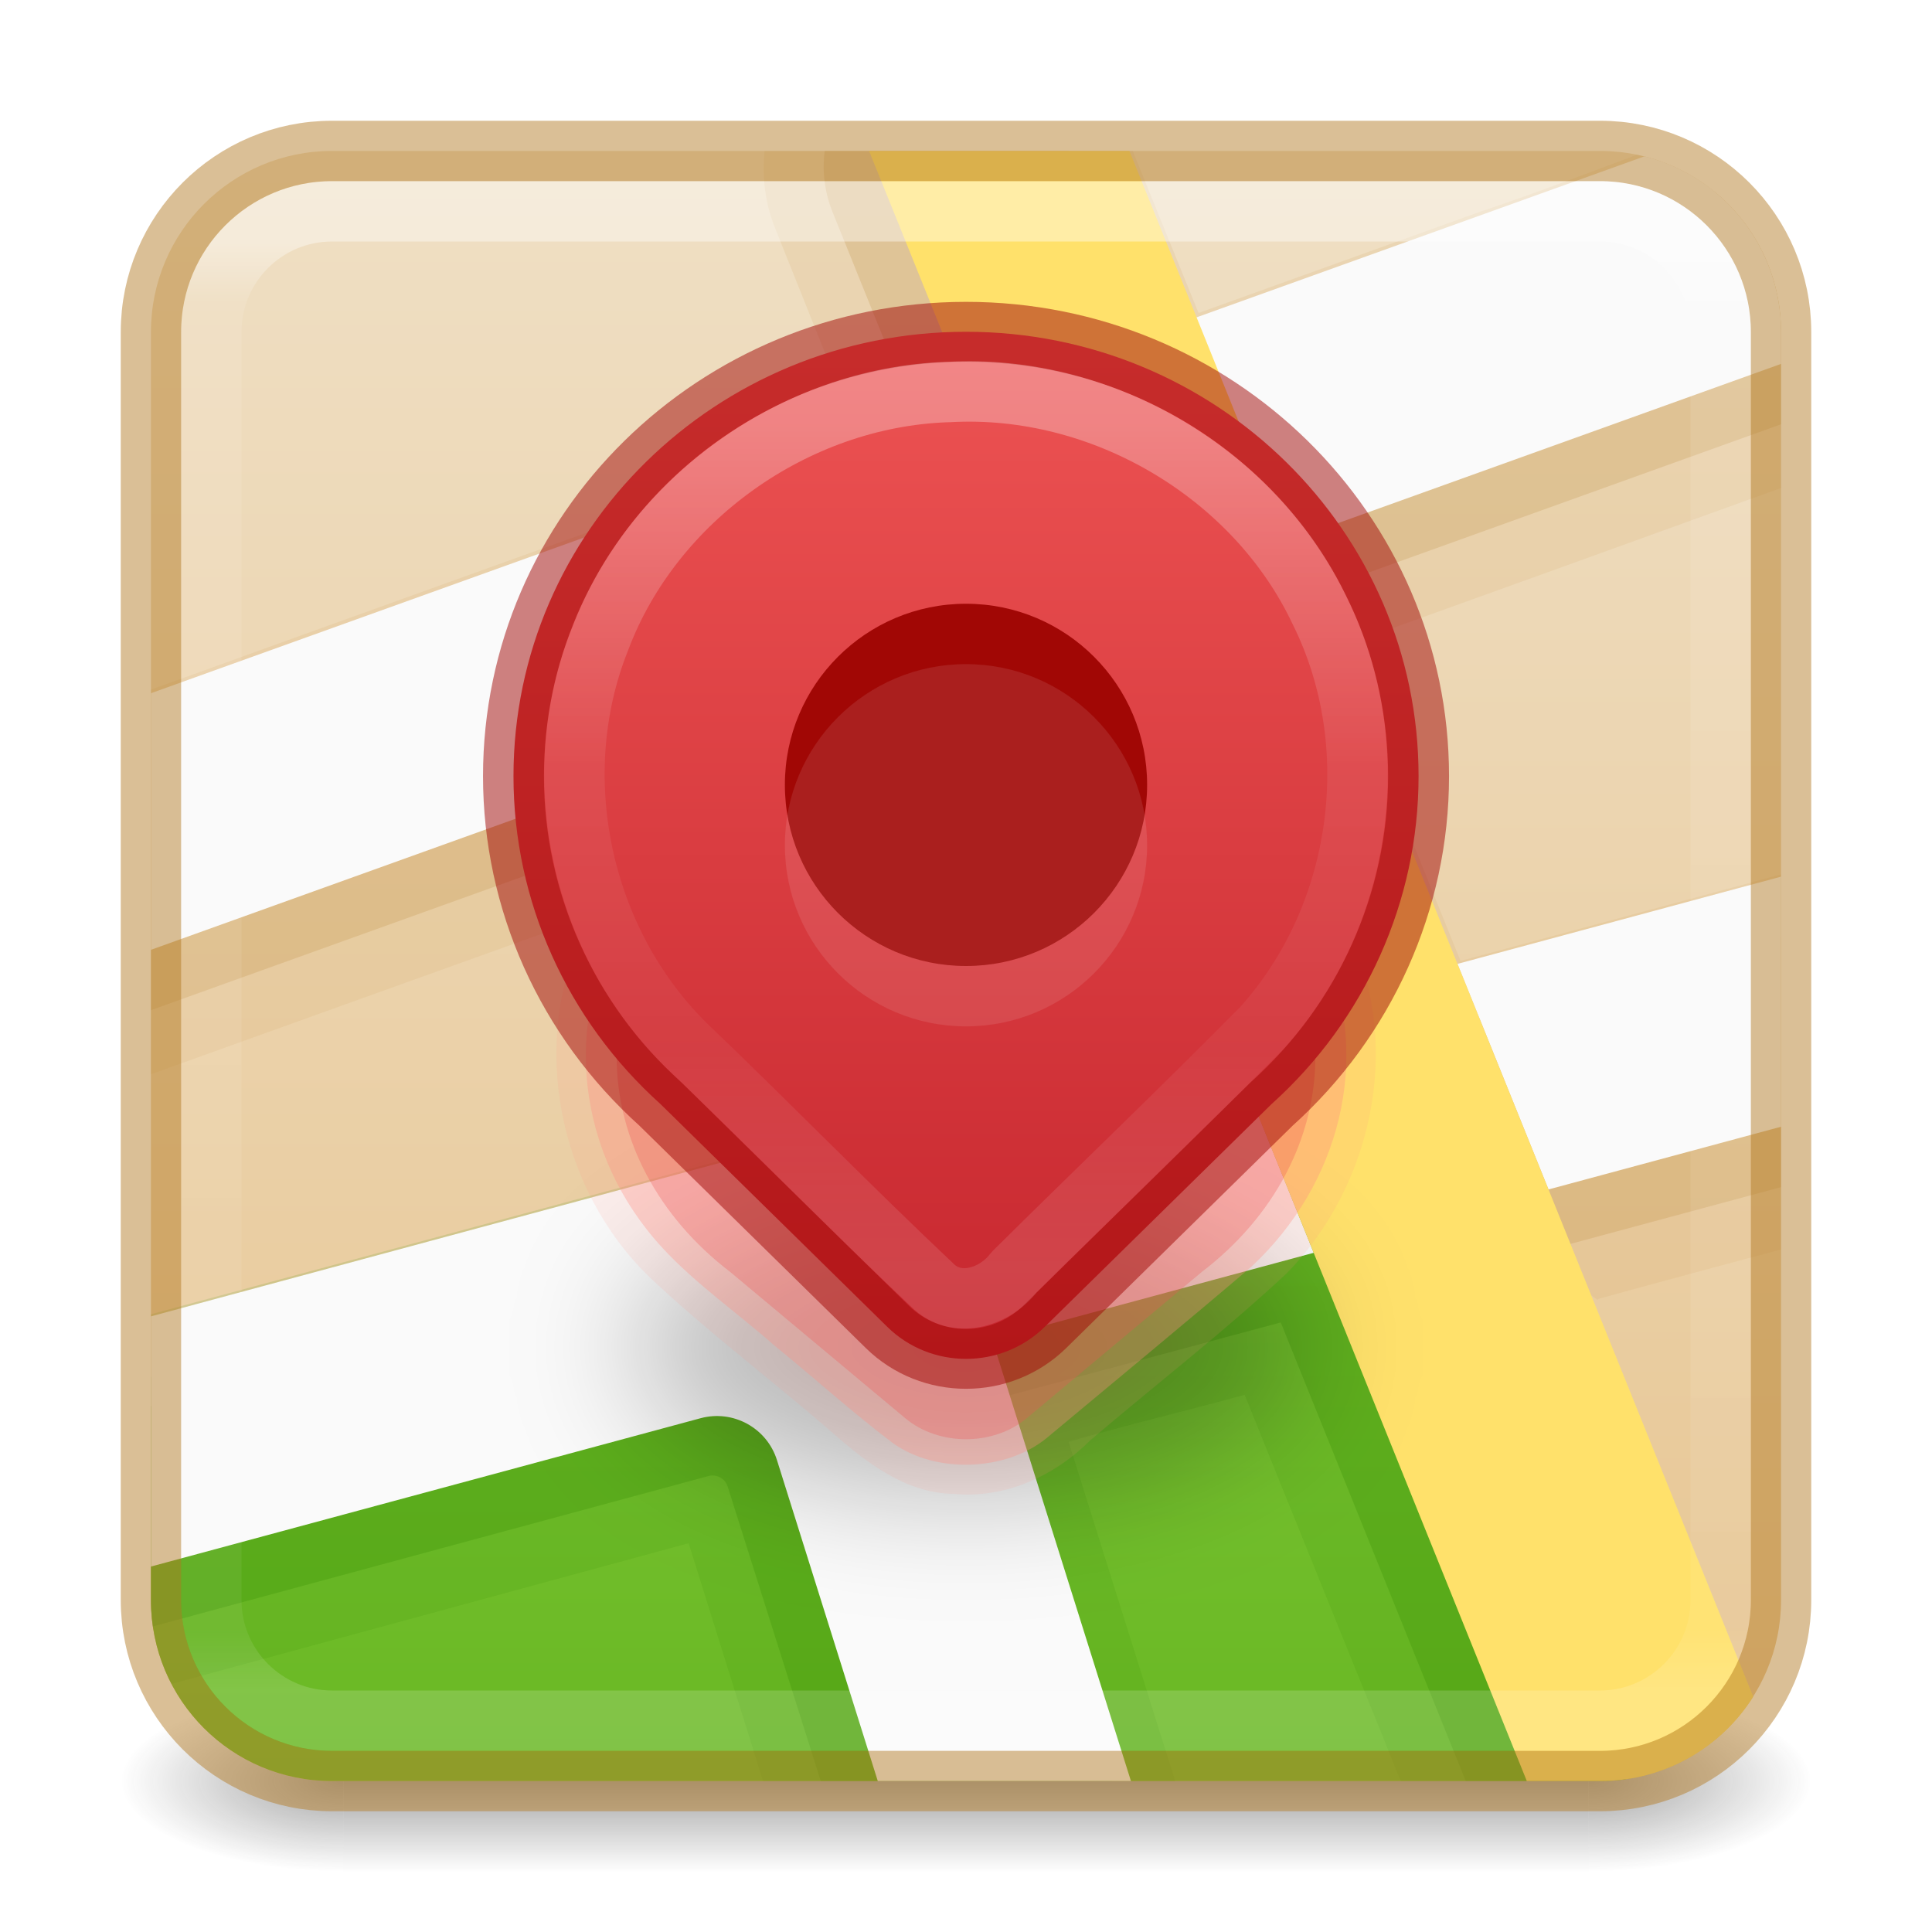
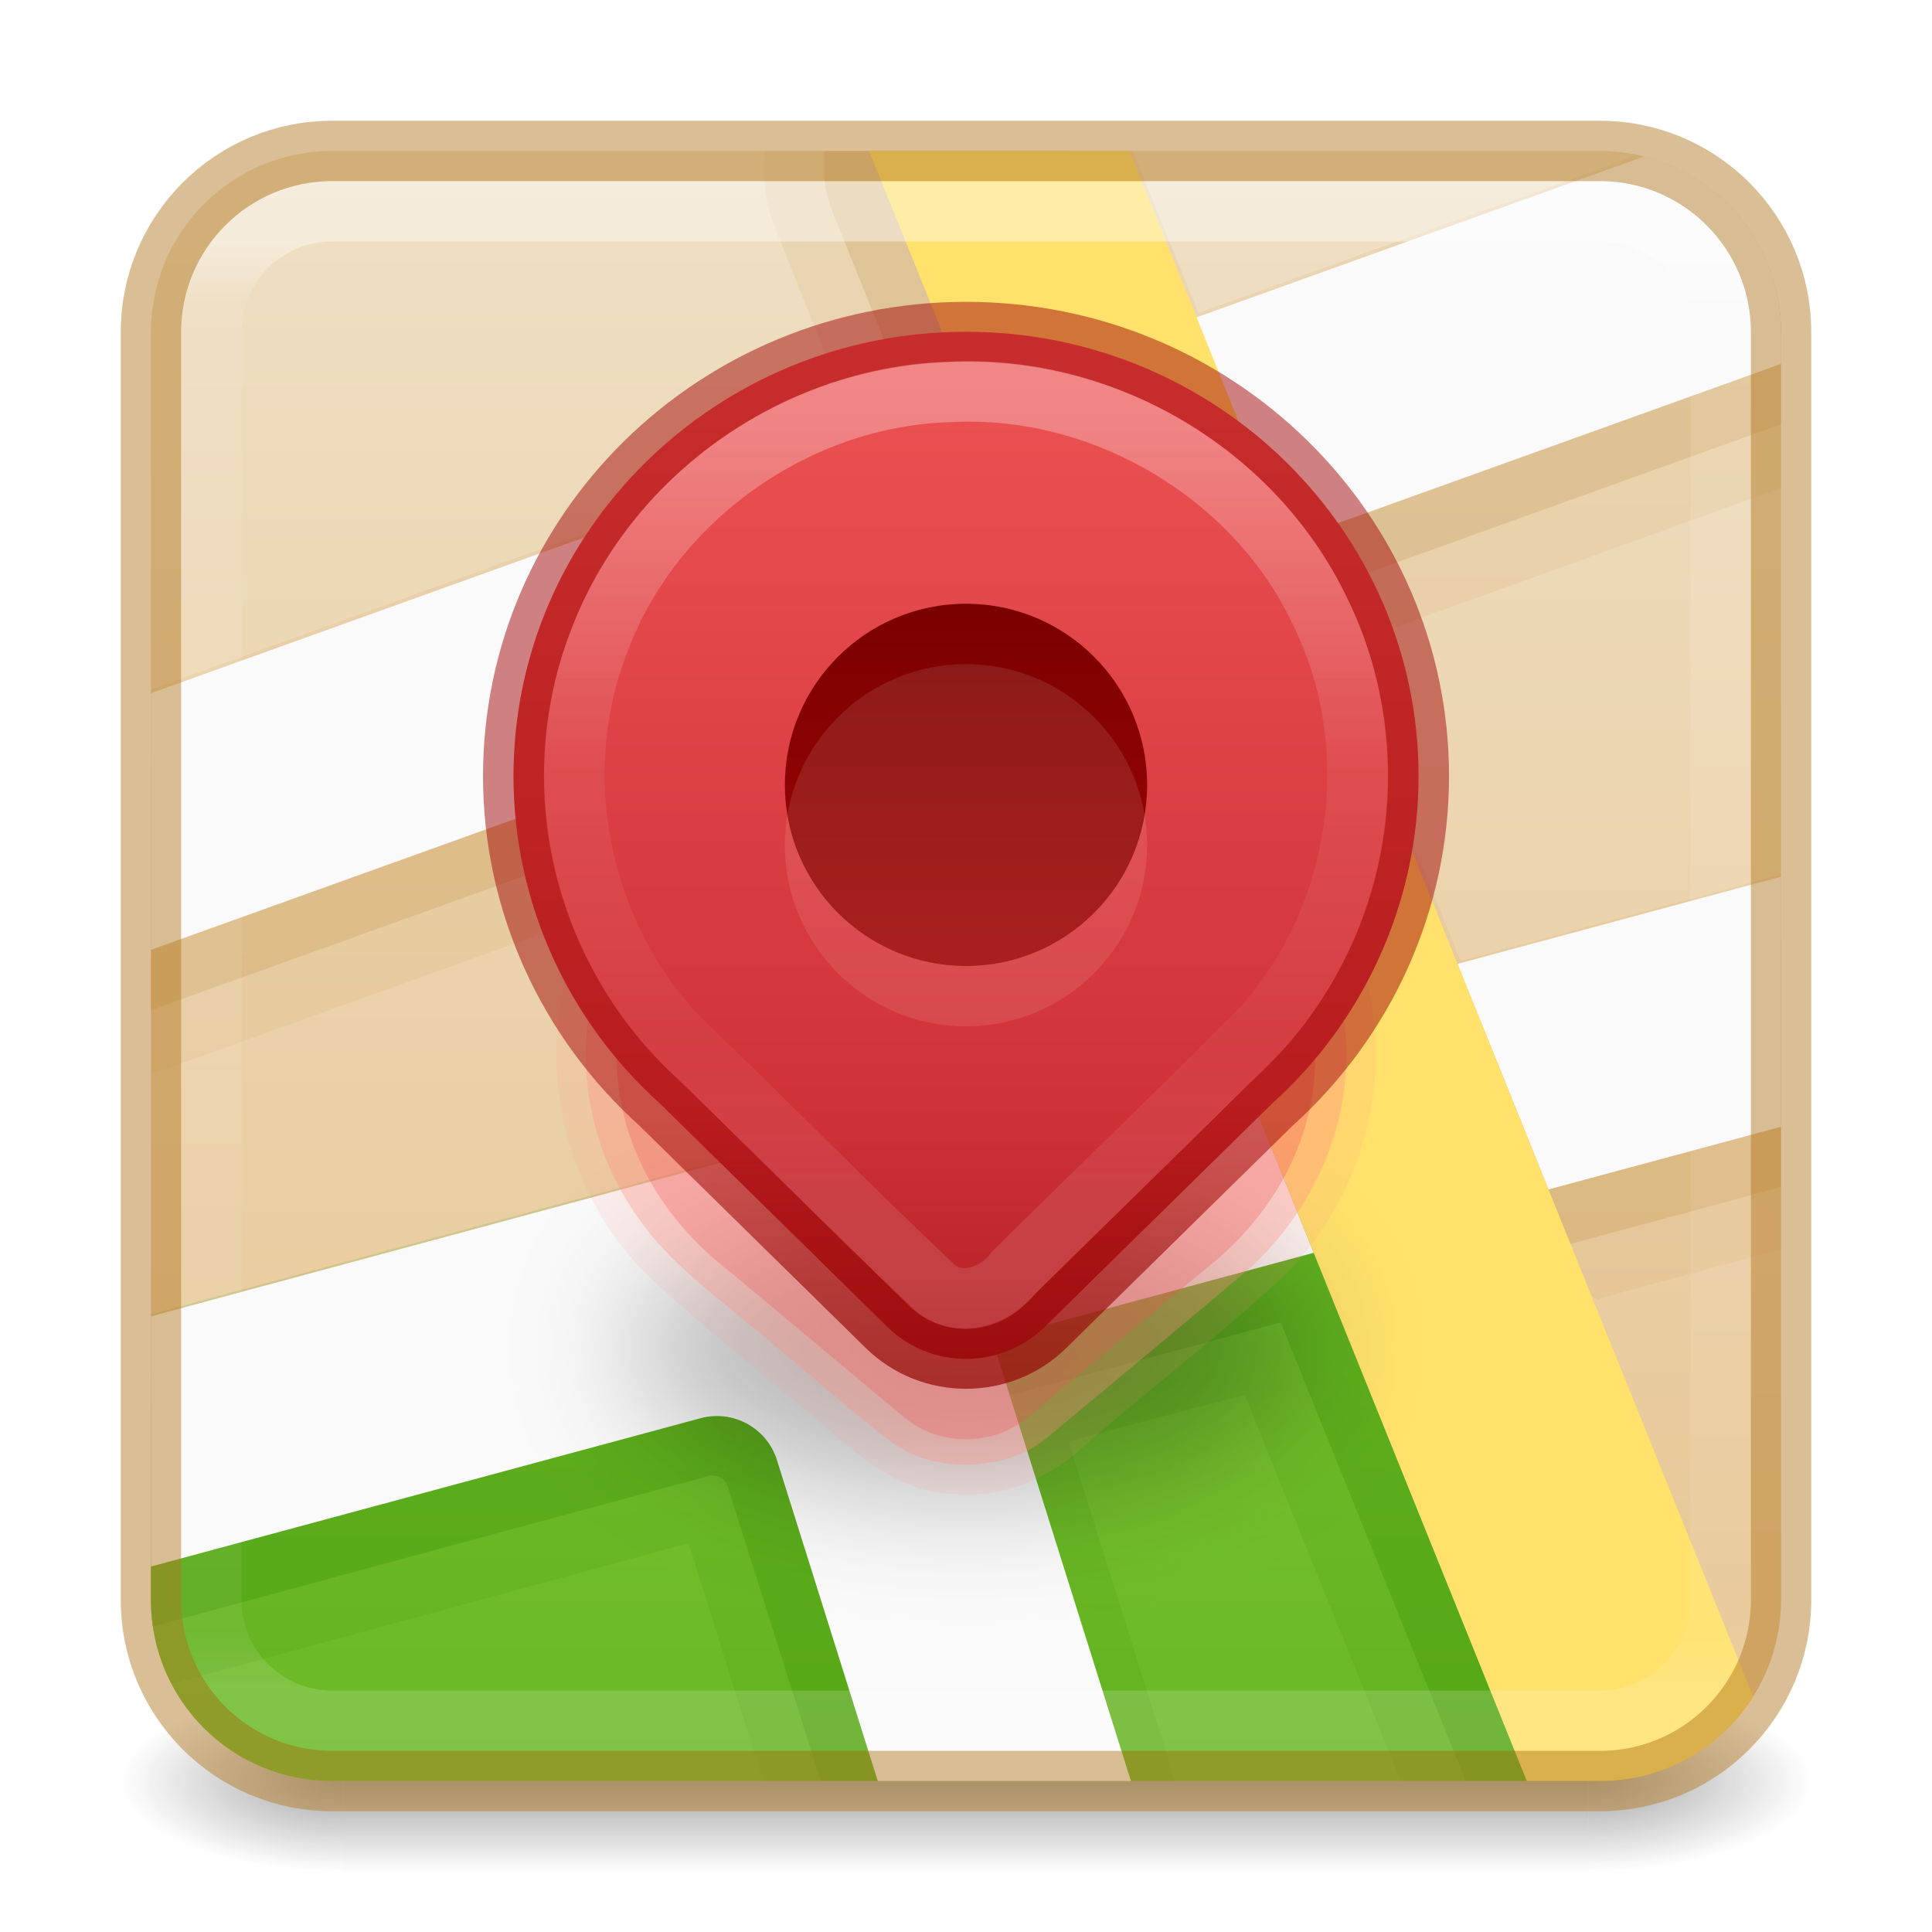
<svg xmlns="http://www.w3.org/2000/svg" xmlns:xlink="http://www.w3.org/1999/xlink" version="1.1" id="svg4332" height="32" width="32" xml:space="preserve">
  <defs id="defs4334">
    <linearGradient id="linearGradient72">
      <stop id="stop69" style="stop-color:#ffffff;stop-opacity:1" offset="0" />
      <stop id="stop70" style="stop-color:#ffffff;stop-opacity:0.235" offset="0.407" />
      <stop id="stop71" style="stop-color:#ffffff;stop-opacity:0.157" offset="0.727" />
      <stop id="stop72" style="stop-color:#ffffff;stop-opacity:0.392" offset="1" />
-     </linearGradient>
-     <linearGradient id="linearGradient67">
-       <stop style="stop-color:#ed5353;stop-opacity:1" offset="0" id="stop67" />
-       <stop style="stop-color:#c6262e;stop-opacity:1" offset="1" id="stop68" />
    </linearGradient>
    <linearGradient id="linearGradient64">
      <stop style="stop-color:#9bdb4d;stop-opacity:1" offset="0" id="stop64" />
      <stop style="stop-color:#68b723;stop-opacity:1" offset="1" id="stop65" />
    </linearGradient>
    <linearGradient id="linearGradient51">
      <stop id="stop50" style="stop-color:#efdfc4;stop-opacity:1" offset="0" />
      <stop id="stop51" style="stop-color:#e7c591;stop-opacity:1" offset="1" />
    </linearGradient>
    <linearGradient id="linearGradient3688-166-749-654">
      <stop offset="0" style="stop-color:#181818;stop-opacity:1" id="stop3088" />
      <stop offset="1" style="stop-color:#181818;stop-opacity:0" id="stop3090" />
    </linearGradient>
    <linearGradient id="linearGradient3702-501-757-795">
      <stop offset="0" style="stop-color:#181818;stop-opacity:0" id="stop3100" />
      <stop offset="0.5" style="stop-color:#181818;stop-opacity:1" id="stop3102" />
      <stop offset="1" style="stop-color:#181818;stop-opacity:0" id="stop3104" />
    </linearGradient>
    <linearGradient x1="24" y1="6.24" x2="24" y2="41.76" id="linearGradient4161-0-2" xlink:href="#linearGradient3924-0" gradientUnits="userSpaceOnUse" gradientTransform="matrix(0.6756757,0,0,0.6756757,-0.21621,-0.2162061)" />
    <linearGradient id="linearGradient3924-0">
      <stop id="stop3926-6" style="stop-color:#ffffff;stop-opacity:1" offset="0" />
      <stop id="stop3928-3" style="stop-color:#ffffff;stop-opacity:0.235" offset="0.042" />
      <stop id="stop3930-2" style="stop-color:#ffffff;stop-opacity:0.157" offset="0.958" />
      <stop id="stop3932-62" style="stop-color:#ffffff;stop-opacity:0.392" offset="1" />
    </linearGradient>
    <linearGradient xlink:href="#linearGradient51" id="linearGradient930-9-2" x1="16.768" y1="2.768" x2="16.768" y2="29.897" gradientUnits="userSpaceOnUse" />
    <radialGradient cx="4.993" cy="43.5" r="2.5" fx="4.993" fy="43.5" id="radialGradient2976-3-3" xlink:href="#linearGradient3688-166-749-654" gradientUnits="userSpaceOnUse" gradientTransform="matrix(2.003784,0,0,1.4,27.98813,-17.4)" />
    <radialGradient cx="4.993" cy="43.5" r="2.5" fx="4.993" fy="43.5" id="radialGradient2978-2-5" xlink:href="#linearGradient3688-166-749-654" gradientUnits="userSpaceOnUse" gradientTransform="matrix(2.003784,0,0,1.4,-20.01187,-104.4)" />
    <linearGradient xlink:href="#linearGradient3702-501-757-795" id="linearGradient963" gradientUnits="userSpaceOnUse" x1="25.058" y1="47.028" x2="25.058" y2="39.999" />
-     <linearGradient xlink:href="#linearGradient67" id="linearGradient68" x1="31.998" y1="12.058" x2="31.998" y2="49.641" gradientUnits="userSpaceOnUse" />
    <radialGradient cx="9.692" cy="41.272" fx="9.692" fy="41.272" r="29.069" gradientTransform="matrix(1.289676,0,0,0.7753883,54.28695,10.86722)" id="radialGradient-9-0-5-6" gradientUnits="userSpaceOnUse">
      <stop stop-color="#000000" offset="0%" id="stop20-9-0-0" />
      <stop stop-color="#000000" stop-opacity="0" offset="100%" id="stop21-3-3-4" />
    </radialGradient>
    <filter x="-0.209" y="-0.48" width="1.417" height="1.96" filterUnits="objectBoundingBox" id="filter-10-6-6-8">
      <feGaussianBlur stdDeviation="2" in="SourceGraphic" id="feGaussianBlur21-0-1-8" />
    </filter>
    <linearGradient xlink:href="#linearGradient64" id="linearGradient2" gradientUnits="userSpaceOnUse" gradientTransform="translate(34.78695,-2)" x1="-17.895" y1="4.942" x2="-17.895" y2="31.92" />
    <linearGradient xlink:href="#linearGradient72" id="linearGradient69" gradientUnits="userSpaceOnUse" gradientTransform="matrix(0.7031941,0,0,0.7050845,-26.96713,-1.903839)" x1="61.019" y1="12.6" x2="61.019" y2="32.466" />
+     <linearGradient xlink:href="#linearGradient12" id="linearGradient13" x1="26" y1="26" x2="38" y2="26" gradientUnits="userSpaceOnUse" gradientTransform="matrix(0.5,0,0,0.5,-28.99994,3.000001)" />
+     <linearGradient id="linearGradient12">
+       <stop style="stop-color:#a10705;stop-opacity:1;" offset="0" id="stop12" />
+       <stop style="stop-color:#7a0000;stop-opacity:1" offset="1" id="stop13" />
+     </linearGradient>
+     <linearGradient xlink:href="#linearGradient67-6" id="linearGradient68-3" x1="31.998" y1="14.207" x2="31.998" y2="67.783" gradientUnits="userSpaceOnUse" gradientTransform="matrix(0.968821,0,0,0.973656,0.9976184,-1.182629)" />
+     <linearGradient id="linearGradient67-6">
+       <stop style="stop-color:#ed5353;stop-opacity:1" offset="0" id="stop67-1" />
+       <stop style="stop-color:#cf3137;stop-opacity:1;" offset="0.531" id="stop7" />
+       <stop style="stop-color:#7a0000;stop-opacity:1" offset="1" id="stop68-0" />
+     </linearGradient>
+     <linearGradient xlink:href="#linearGradient7" id="linearGradient9" x1="38.689" y1="42.62" x2="38.689" y2="67.747" gradientUnits="userSpaceOnUse" gradientTransform="matrix(0.968821,0,0,0.973656,0.9976184,-1.182629)" />
+     <linearGradient id="linearGradient7">
+       <stop style="stop-color:#a10705;stop-opacity:0.5;" offset="0" id="stop8" />
+       <stop style="stop-color:#7a0000;stop-opacity:1" offset="1" id="stop9" />
+     </linearGradient>
  </defs>
  <g style="display:inline" id="g2036-2-8-6" transform="matrix(0.6999997,0,0,0.3333336,-0.8,15.33333)">
    <g style="opacity:0.4" id="g3712-3-7-0" transform="matrix(1.052632,0,0,1.285713,-1.263158,-13.42854)">
      <rect style="fill:url(#radialGradient2976-3-3);fill-opacity:1;stroke:none" id="rect2801-0-9-6" y="40" x="38" height="7" width="5" />
      <rect style="fill:url(#radialGradient2978-2-5);fill-opacity:1;stroke:none" id="rect3696-2-2-2" transform="scale(-1)" y="-47" x="-10" height="7" width="5" />
      <rect style="fill:url(#linearGradient963);fill-opacity:1;stroke:none" id="rect3700-1-0-6" y="40" x="10" height="7" width="28" />
    </g>
  </g>
  <rect style="color:#000000;font-variation-settings:normal;display:inline;overflow:visible;visibility:visible;vector-effect:none;fill:url(#linearGradient930-9-2);fill-opacity:1;fill-rule:nonzero;stroke:none;stroke-width:1;stroke-linecap:butt;stroke-linejoin:miter;stroke-miterlimit:4;stroke-dasharray:none;stroke-dashoffset:0;stroke-opacity:0.5;marker:none;enable-background:accumulate;stop-color:#000000" id="rect5505-21-1-2-1" y="2.5" x="2.5" ry="3" rx="3" height="27" width="27" />
  <path id="path1" style="font-variation-settings:normal;opacity:1;vector-effect:none;fill:url(#linearGradient2);fill-opacity:1;stroke:none;stroke-width:1;stroke-linecap:butt;stroke-linejoin:miter;stroke-miterlimit:4;stroke-dasharray:none;stroke-dashoffset:0;stroke-opacity:0.5;-inkscape-stroke:none;marker:none;stop-color:#000000;stop-opacity:1" d="M 22.539 18.385 L 2.5 23.291 L 2.5 26.5 C 2.5 28.162 3.838 29.5 5.5 29.5 L 26.5 29.5 C 26.644 29.5 26.787 29.49 26.926 29.471 L 22.539 18.385 z " />
  <path style="baseline-shift:baseline;display:inline;overflow:visible;vector-effect:none;fill:#ffe16b;stroke-linecap:round;stroke-linejoin:round;enable-background:accumulate;stop-color:#000000" d="M 15.643,0.251 29.89,35.555" id="path57" />
  <path id="path3-9-3" style="font-variation-settings:normal;baseline-shift:baseline;display:inline;overflow:visible;opacity:0.15;vector-effect:none;fill:#3a9104;fill-opacity:1;stroke-width:1;stroke-linecap:round;stroke-linejoin:round;stroke-miterlimit:4;stroke-dasharray:none;stroke-dashoffset:0;stroke-opacity:1;-inkscape-stroke:none;enable-background:accumulate;stop-color:#000000;stop-opacity:1" d="m 19.877,17.084 c -0.15,-0.006 -0.305,0.027 -0.465,0.121 L 2.5,21.768 V 26.5 c 0,0.502 0.121,0.975 0.338,1.391 L 11.406,25.56 12.639,29.5 l 6.826,0 -1.766,-5.619 c 0.961,-0.28 1.948,-0.512 2.916,-0.779 0.862,2.133 1.724,4.266 2.586,6.398 H 26.5 c 0.564,0 1.091,-0.155 1.541,-0.424 -2.021,-2.883 -4.17,-5.66 -5.357,-7.166 0.06,-0.258 0.027,-0.54 -0.107,-0.812 L 21.18,17.639 C 20.744,17.472 20.328,17.101 19.877,17.084 Z" />
  <path id="path3-9" style="font-variation-settings:normal;baseline-shift:baseline;display:inline;overflow:visible;opacity:0.3;vector-effect:none;fill:#3a9104;fill-opacity:1;stroke-width:1;stroke-linecap:round;stroke-linejoin:round;stroke-miterlimit:4;stroke-dasharray:none;stroke-dashoffset:0;stroke-opacity:1;-inkscape-stroke:none;enable-background:accumulate;stop-color:#000000;stop-opacity:1" d="M 20.945,17.834 2.5,22.805 V 26.5 c 0,0.149 0.01,0.296 0.031,0.439 l 9.204,-2.491 a 0.261,0.261 28.654 0 1 0.317,0.173 L 13.594,29.5 h 4.824 L 16.434,23.188 21.213,21.904 24.277,29.5 H 26.5 c 0.173,0 0.343,-0.015 0.508,-0.043 l -4.727,-7.84 0.172,-0.047 z" />
  <path id="path2-2-2" style="font-variation-settings:normal;baseline-shift:baseline;display:inline;overflow:visible;opacity:0.15;vector-effect:none;fill:#cfa25e;fill-opacity:1;stroke-width:1;stroke-linecap:round;stroke-linejoin:round;stroke-miterlimit:4;stroke-dasharray:none;stroke-dashoffset:0;stroke-opacity:1;-inkscape-stroke:none;enable-background:accumulate;stop-color:#000000;stop-opacity:1" d="M 12.664 2.5 C 12.623 2.901 12.665 3.312 12.809 3.707 C 13.276 4.875 13.743 6.042 14.211 7.209 C 10.306 8.61 6.401 10.012 2.5 11.422 L 2.5 17.793 C 7.149 16.119 11.801 14.453 16.451 12.783 C 17.087 14.364 17.724 15.943 18.361 17.523 L 20.252 17.014 L 26.455 21.527 C 26.466 21.521 26.477 21.516 26.488 21.51 C 27.49 21.233 28.495 20.964 29.5 20.695 L 29.5 14.482 C 27.731 14.96 25.962 15.44 24.191 15.916 C 23.496 14.194 22.8 12.472 22.104 10.75 C 24.57 9.863 27.035 8.973 29.5 8.082 L 29.5 5.5 C 29.5 4.05 28.481 2.845 27.117 2.562 C 26.25 2.885 25.385 3.217 24.51 3.508 C 22.957 4.068 21.405 4.625 19.852 5.184 C 19.489 4.289 19.125 3.394 18.762 2.5 L 12.664 2.5 z " />
  <path id="path2-2" style="font-variation-settings:normal;baseline-shift:baseline;display:inline;overflow:visible;opacity:0.2;vector-effect:none;fill:#b6802e;fill-opacity:1;stroke-width:1;stroke-linecap:round;stroke-linejoin:round;stroke-miterlimit:4;stroke-dasharray:none;stroke-dashoffset:0;stroke-opacity:1;-inkscape-stroke:none;enable-background:accumulate;stop-color:#000000;stop-opacity:1" d="M 13.66 2.5 C 13.616 2.831 13.655 3.178 13.789 3.51 L 15.168 6.928 L 18.936 5.574 L 17.695 2.5 L 13.66 2.5 z M 28.398 3.174 L 2.5 12.482 L 2.5 16.732 L 17.018 11.514 L 19.338 17.26 L 20.252 17.014 L 20.785 10.16 L 29.5 7.027 L 29.5 5.5 C 29.5 4.559 29.072 3.723 28.398 3.174 z M 29.5 15.52 L 24.141 16.965 L 25.648 20.701 L 29.5 19.662 L 29.5 15.52 z " />
  <path id="path3" style="baseline-shift:baseline;display:inline;overflow:visible;vector-effect:none;fill:#fafafa;stroke-linecap:round;stroke-linejoin:round;enable-background:accumulate;stop-color:#000000" d="M 27.236 2.59 L 2.5 11.482 L 2.5 15.732 L 29.5 6.027 L 29.5 5.5 C 29.5 4.093 28.541 2.917 27.238 2.59 L 27.236 2.59 z M 29.5 14.52 L 24.141 15.965 L 25.648 19.701 L 29.5 18.662 L 29.5 14.52 z M 20.252 17.014 L 2.5 21.803 L 2.5 25.947 L 11.604 23.49 A 1.042 1.042 0 0 1 12.869 24.184 L 14.539 29.5 L 18.732 29.5 L 16.434 22.188 L 21.76 20.75 L 20.252 17.014 z " />
  <path id="path58" style="baseline-shift:baseline;display:inline;overflow:visible;vector-effect:none;fill:#ffe16b;stroke-linecap:round;stroke-linejoin:round;enable-background:accumulate;stop-color:#000000" d="M 14.395 2.5 L 25.289 29.5 L 26.5 29.5 C 27.572 29.5 28.509 28.944 29.039 28.104 L 18.707 2.5 L 14.395 2.5 z " />
  <ellipse id="Shadow-6-7" fill="url(#radialGradient-9)" fill-rule="nonzero" opacity="0.581" filter="url(#filter-10)" cx="66.787" cy="42.867" rx="11.5" ry="5" style="opacity:0.3;fill:url(#radialGradient-9-0-5-6);stroke-width:2.037;filter:url(#filter-10-6-6-8)" transform="matrix(0.4909091,0,0,0.4909091,-16.78632,1.272727)" />
  <path id="rect52-9-8-3-0" style="font-variation-settings:normal;opacity:0.126;vector-effect:none;fill:#ff8c82;fill-opacity:1;stroke:none;stroke-width:1;stroke-linecap:round;stroke-linejoin:round;stroke-miterlimit:4;stroke-dasharray:none;stroke-dashoffset:0;stroke-opacity:0.5;-inkscape-stroke:none" d="m 15.68,11.752 c -2.419,0.08 -4.914,1.364 -5.986,3.605 -0.94,1.901 -0.448,4.334 1.064,5.796 0.953,0.902 2.008,1.689 2.997,2.55 0.578,0.506 1.227,1.025 2.034,1.04 0.849,0.083 1.675,-0.291 2.267,-0.885 1.085,-0.925 2.218,-1.798 3.26,-2.772 1.397,-1.433 1.902,-3.709 1.067,-5.555 -1.103,-2.552 -4.023,-3.91 -6.703,-3.779 z" />
  <path id="rect52-9-8-3" style="font-variation-settings:normal;opacity:0.334;vector-effect:none;fill:#ff8c82;fill-opacity:1;stroke:none;stroke-width:1;stroke-linecap:round;stroke-linejoin:round;stroke-miterlimit:4;stroke-dasharray:none;stroke-dashoffset:0;stroke-opacity:0.5;-inkscape-stroke:none" d="m 15.689,12.244 c -2.25,0.073 -4.378,1.25 -5.349,2.945 -1.042,1.735 -0.787,3.945 0.633,5.481 0.549,0.596 1.248,1.08 1.864,1.625 0.654,0.531 1.274,1.095 1.95,1.606 0.714,0.513 1.868,0.468 2.541,-0.076 1.134,-0.946 2.275,-1.887 3.397,-2.842 1.478,-1.378 1.972,-3.426 1.243,-5.173 -0.714,-1.814 -2.699,-3.22 -4.96,-3.506 -0.435,-0.06 -0.878,-0.077 -1.319,-0.061 z" />
  <path id="rect52-9-8" style="font-variation-settings:normal;opacity:0.3;vector-effect:none;fill:#ed5353;fill-opacity:1;stroke:none;stroke-width:3.025;stroke-linecap:round;stroke-linejoin:round;stroke-miterlimit:4;stroke-dasharray:none;stroke-dashoffset:0;stroke-opacity:0.5;-inkscape-stroke:none" d="M 31.999,12 C 23.163,12 16,19.163 16,27.999 c -8.9e-5,4.491 1.887,8.774 5.2,11.805 l 8.017,8.018 a 3.935,3.935 0.002 0 0 5.565,2.38e-4 L 42.8,39.804 C 46.113,36.773 48,32.49 48,27.999 48,19.162 40.836,11.999 31.999,12 Z" transform="matrix(0.3616327,0,0,0.3021361,4.427805,9.041041)" />
-   <path id="rect52-9" style="font-variation-settings:normal;vector-effect:none;fill:url(#linearGradient68);fill-opacity:1;stroke:#a10705;stroke-width:2.154;stroke-linecap:round;stroke-linejoin:round;stroke-miterlimit:4;stroke-dasharray:none;stroke-dashoffset:0;stroke-opacity:0.5;-inkscape-stroke:none" d="M 31.999,12 C 23.163,12 16,19.163 16,27.999 c -8.9e-5,4.491 1.887,8.774 5.2,11.805 l 8.017,8.018 a 3.935,3.935 0.002 0 0 5.565,2.38e-4 L 42.8,39.804 C 46.113,36.773 48,32.49 48,27.999 48,19.162 40.836,11.999 31.999,12 Z" transform="matrix(0.4684683,0,0,0.4601037,1.009398,-0.02609322)" />
+   <path id="rect52-9" style="font-variation-settings:normal;vector-effect:none;fill:url(#linearGradient68-3);fill-opacity:1;stroke:url(#linearGradient9);stroke-width:2.154;stroke-linecap:round;stroke-linejoin:round;stroke-miterlimit:4;stroke-dasharray:none;stroke-dashoffset:0;stroke-opacity:1;-inkscape-stroke:none;opacity:1;stop-color:#000000;stop-opacity:1" d="M 31.999,12 C 23.163,12 16,19.163 16,27.999 c -8.9e-5,4.491 1.887,8.774 5.2,11.805 l 8.017,8.018 a 3.935,3.935 0.002 0 0 5.565,2.38e-4 L 42.8,39.804 C 46.113,36.773 48,32.49 48,27.999 48,19.162 40.836,11.999 31.999,12 Z" transform="matrix(0.4684683,0,0,0.4601037,1.009398,-0.02609322)" />
  <path id="rect52-9-2" style="font-variation-settings:normal;vector-effect:none;fill:none;fill-opacity:1;stroke:url(#linearGradient69);stroke-width:1;stroke-linecap:round;stroke-linejoin:round;stroke-miterlimit:4;stroke-dasharray:none;stroke-dashoffset:0;stroke-opacity:1;-inkscape-stroke:none;opacity:0.3;stop-color:#000000;stop-opacity:1" d="m 15.677,6.494 c -2.516,0.092 -4.866,1.775 -5.738,4.092 -0.904,2.255 -0.33,4.982 1.405,6.705 1.391,1.331 2.735,2.712 4.136,4.031 0.408,0.358 1.018,0.145 1.314,-0.247 1.367,-1.356 2.763,-2.687 4.115,-4.057 1.666,-1.85 2.056,-4.679 0.951,-6.898 C 20.79,7.852 18.264,6.351 15.719,6.493 Z" />
-   <circle style="font-variation-settings:normal;vector-effect:none;fill:#a10705;fill-opacity:1;stroke:none;stroke-width:1;stroke-linecap:round;stroke-linejoin:round;stroke-miterlimit:4;stroke-dasharray:none;stroke-dashoffset:0;stroke-opacity:1;-inkscape-stroke:none;marker:none" id="path73" cx="16" cy="13" r="3" />
-   <circle style="font-variation-settings:normal;opacity:0.1;vector-effect:none;fill:#fafafa;fill-opacity:1;stroke:none;stroke-width:1;stroke-linecap:round;stroke-linejoin:round;stroke-miterlimit:4;stroke-dasharray:none;stroke-dashoffset:0;stroke-opacity:1;-inkscape-stroke:none;marker:none" id="path73-0" cx="16" cy="14" r="3" />
  <rect style="opacity:0.4;fill:none;stroke:url(#linearGradient4161-0-2);stroke-width:1;stroke-linecap:round;stroke-linejoin:round;stroke-miterlimit:4;stroke-dasharray:none;stroke-dashoffset:0;stroke-opacity:1" id="rect6741-7-4-3-8" y="3.5" x="3.5" ry="2" rx="2" height="25" width="25" />
  <rect style="color:#000000;font-variation-settings:normal;display:inline;overflow:visible;visibility:visible;opacity:0.5;vector-effect:none;fill:none;fill-opacity:1;fill-rule:nonzero;stroke:#b6802e;stroke-width:1;stroke-linecap:butt;stroke-linejoin:round;stroke-miterlimit:4;stroke-dasharray:none;stroke-dashoffset:0;stroke-opacity:1;marker:none;enable-background:accumulate;stop-color:#000000;-inkscape-stroke:none;stop-opacity:1" id="rect5505-21-1-2-1-5" y="2.5" x="2.5" ry="3" rx="3" height="27" width="27" />
+   <circle style="font-variation-settings:normal;vector-effect:none;fill:url(#linearGradient13);fill-opacity:1;stroke:none;stroke-width:1;stroke-linecap:round;stroke-linejoin:round;stroke-miterlimit:4;stroke-dasharray:none;stroke-dashoffset:0;stroke-opacity:1;-inkscape-stroke:none;marker:none" id="path73-6" cx="-13" cy="16" r="3" transform="rotate(-90)" />
+   <circle style="font-variation-settings:normal;opacity:0.1;vector-effect:none;fill:#fafafa;fill-opacity:1;stroke:none;stroke-width:1;stroke-linecap:round;stroke-linejoin:round;stroke-miterlimit:4;stroke-dasharray:none;stroke-dashoffset:0;stroke-opacity:1;-inkscape-stroke:none;marker:none" id="path73-0" cx="16" cy="14" r="3" />
</svg>
